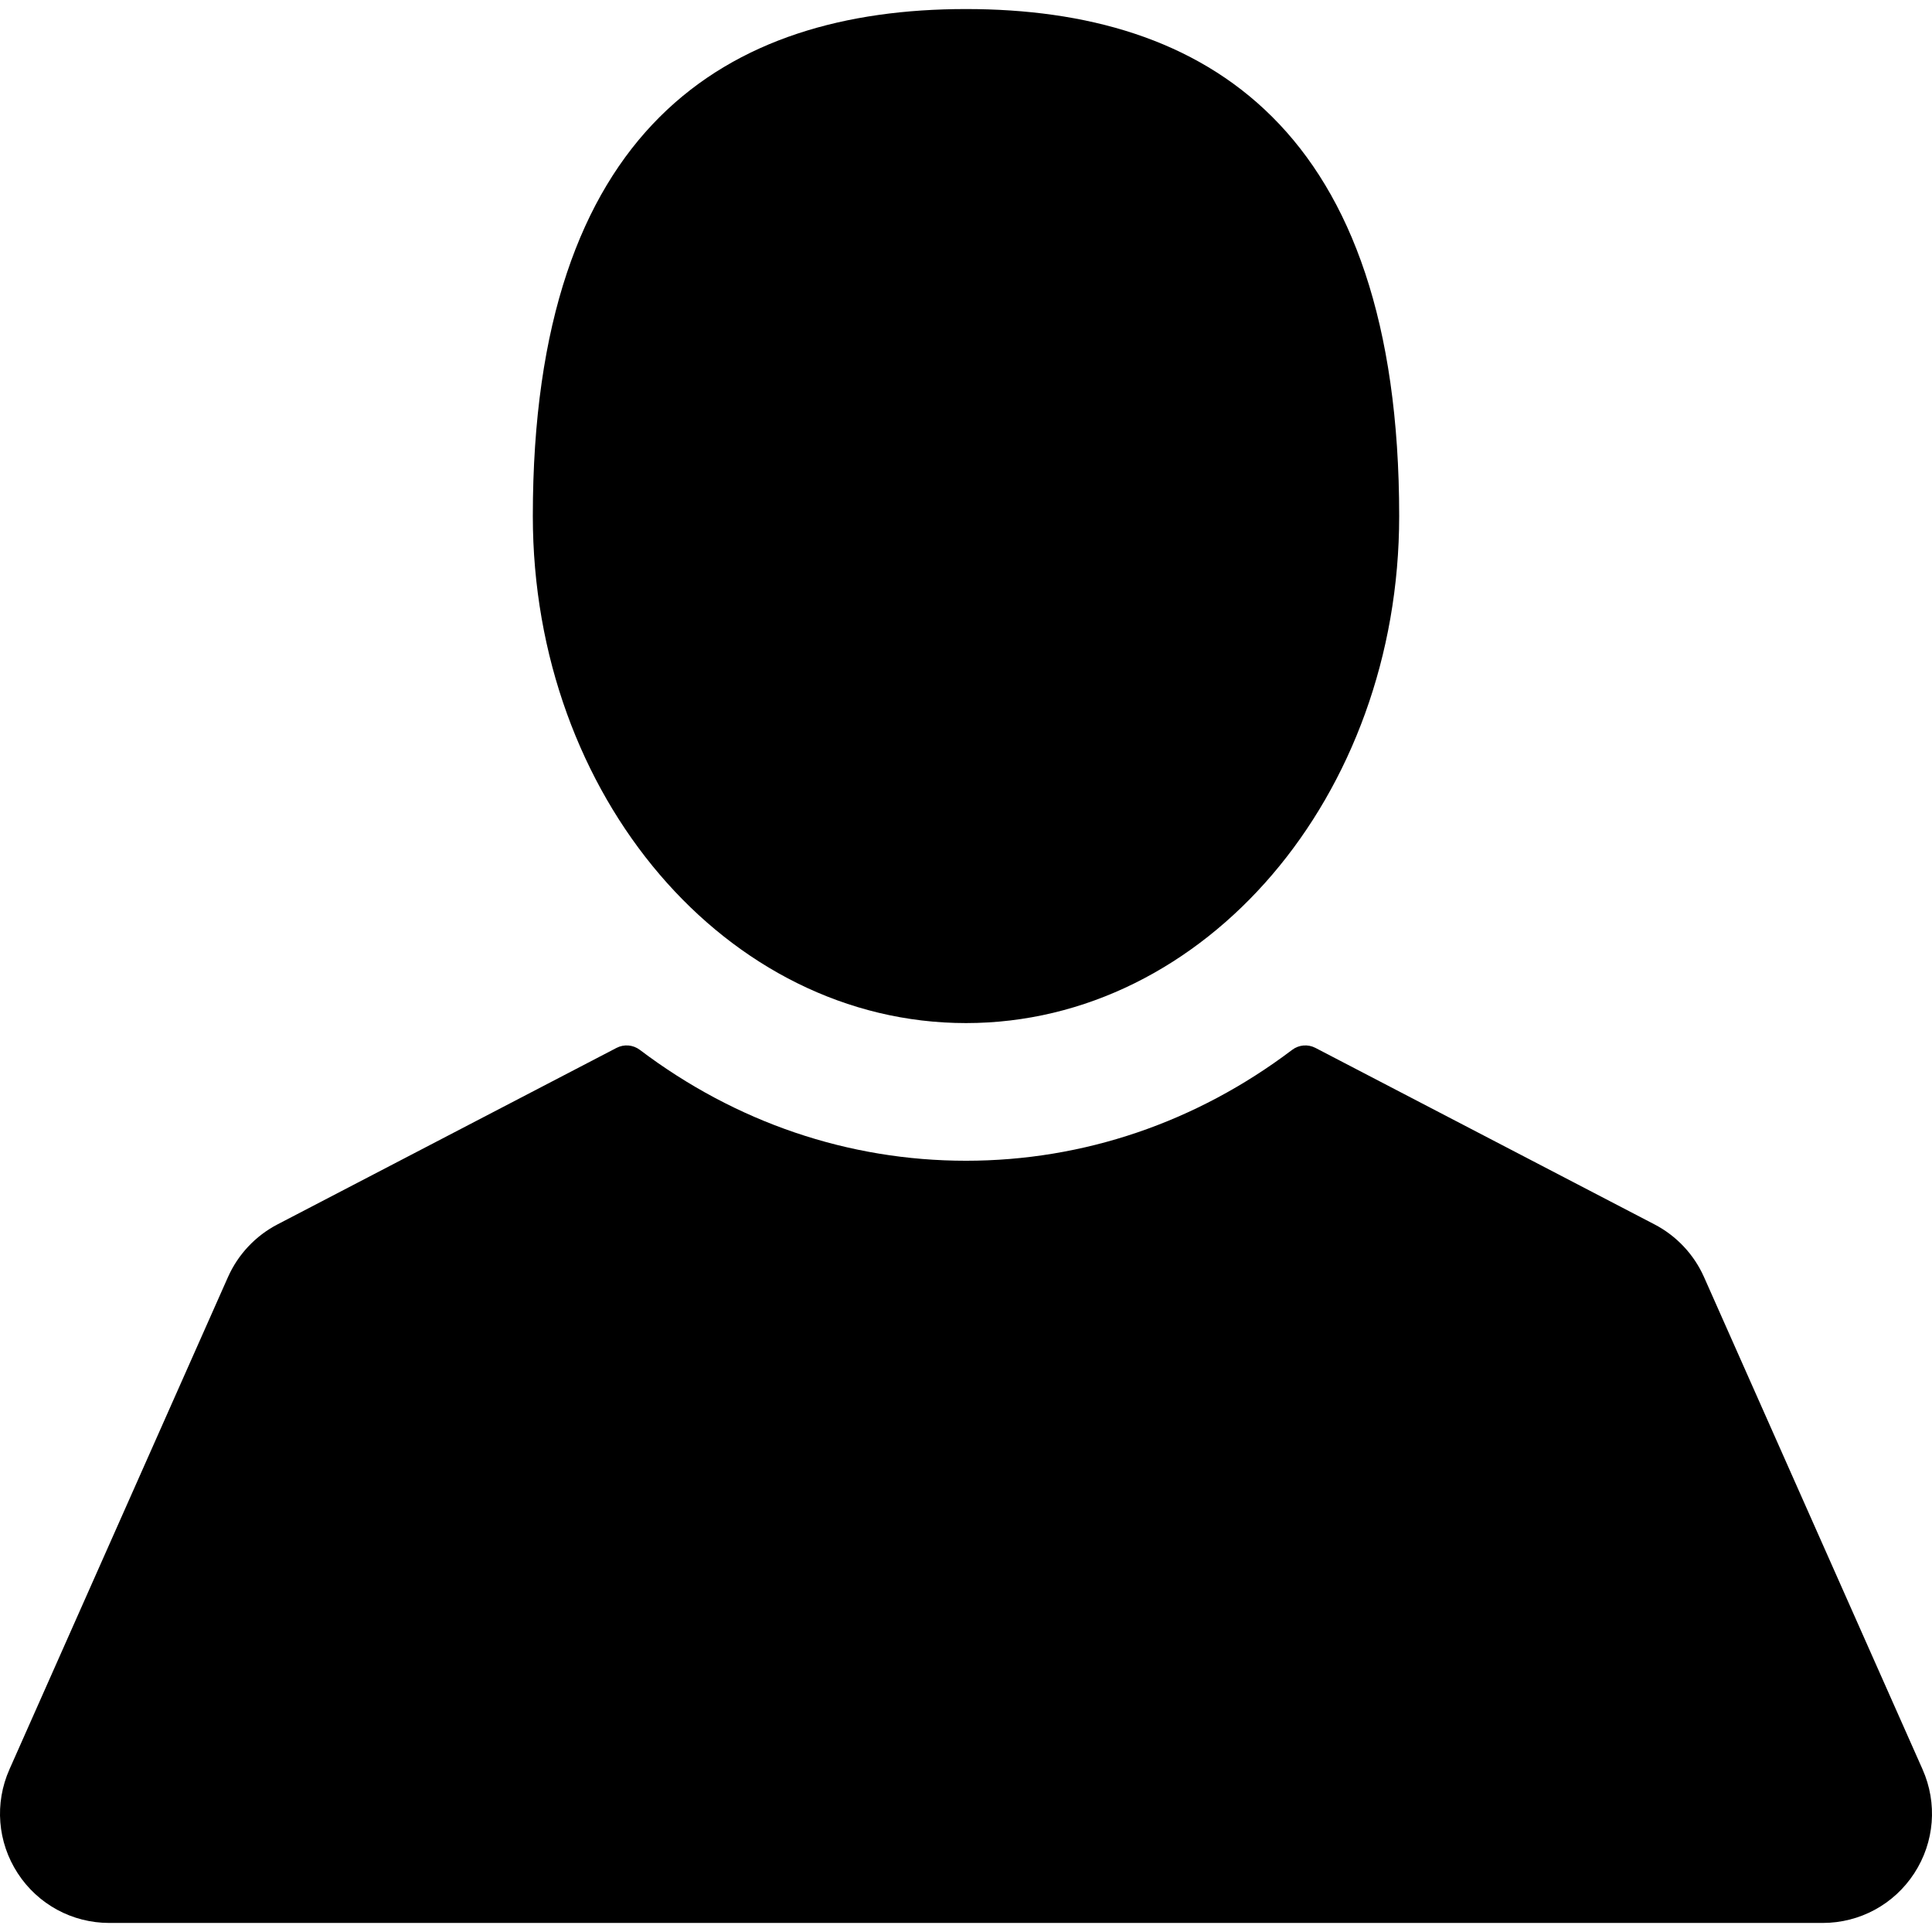
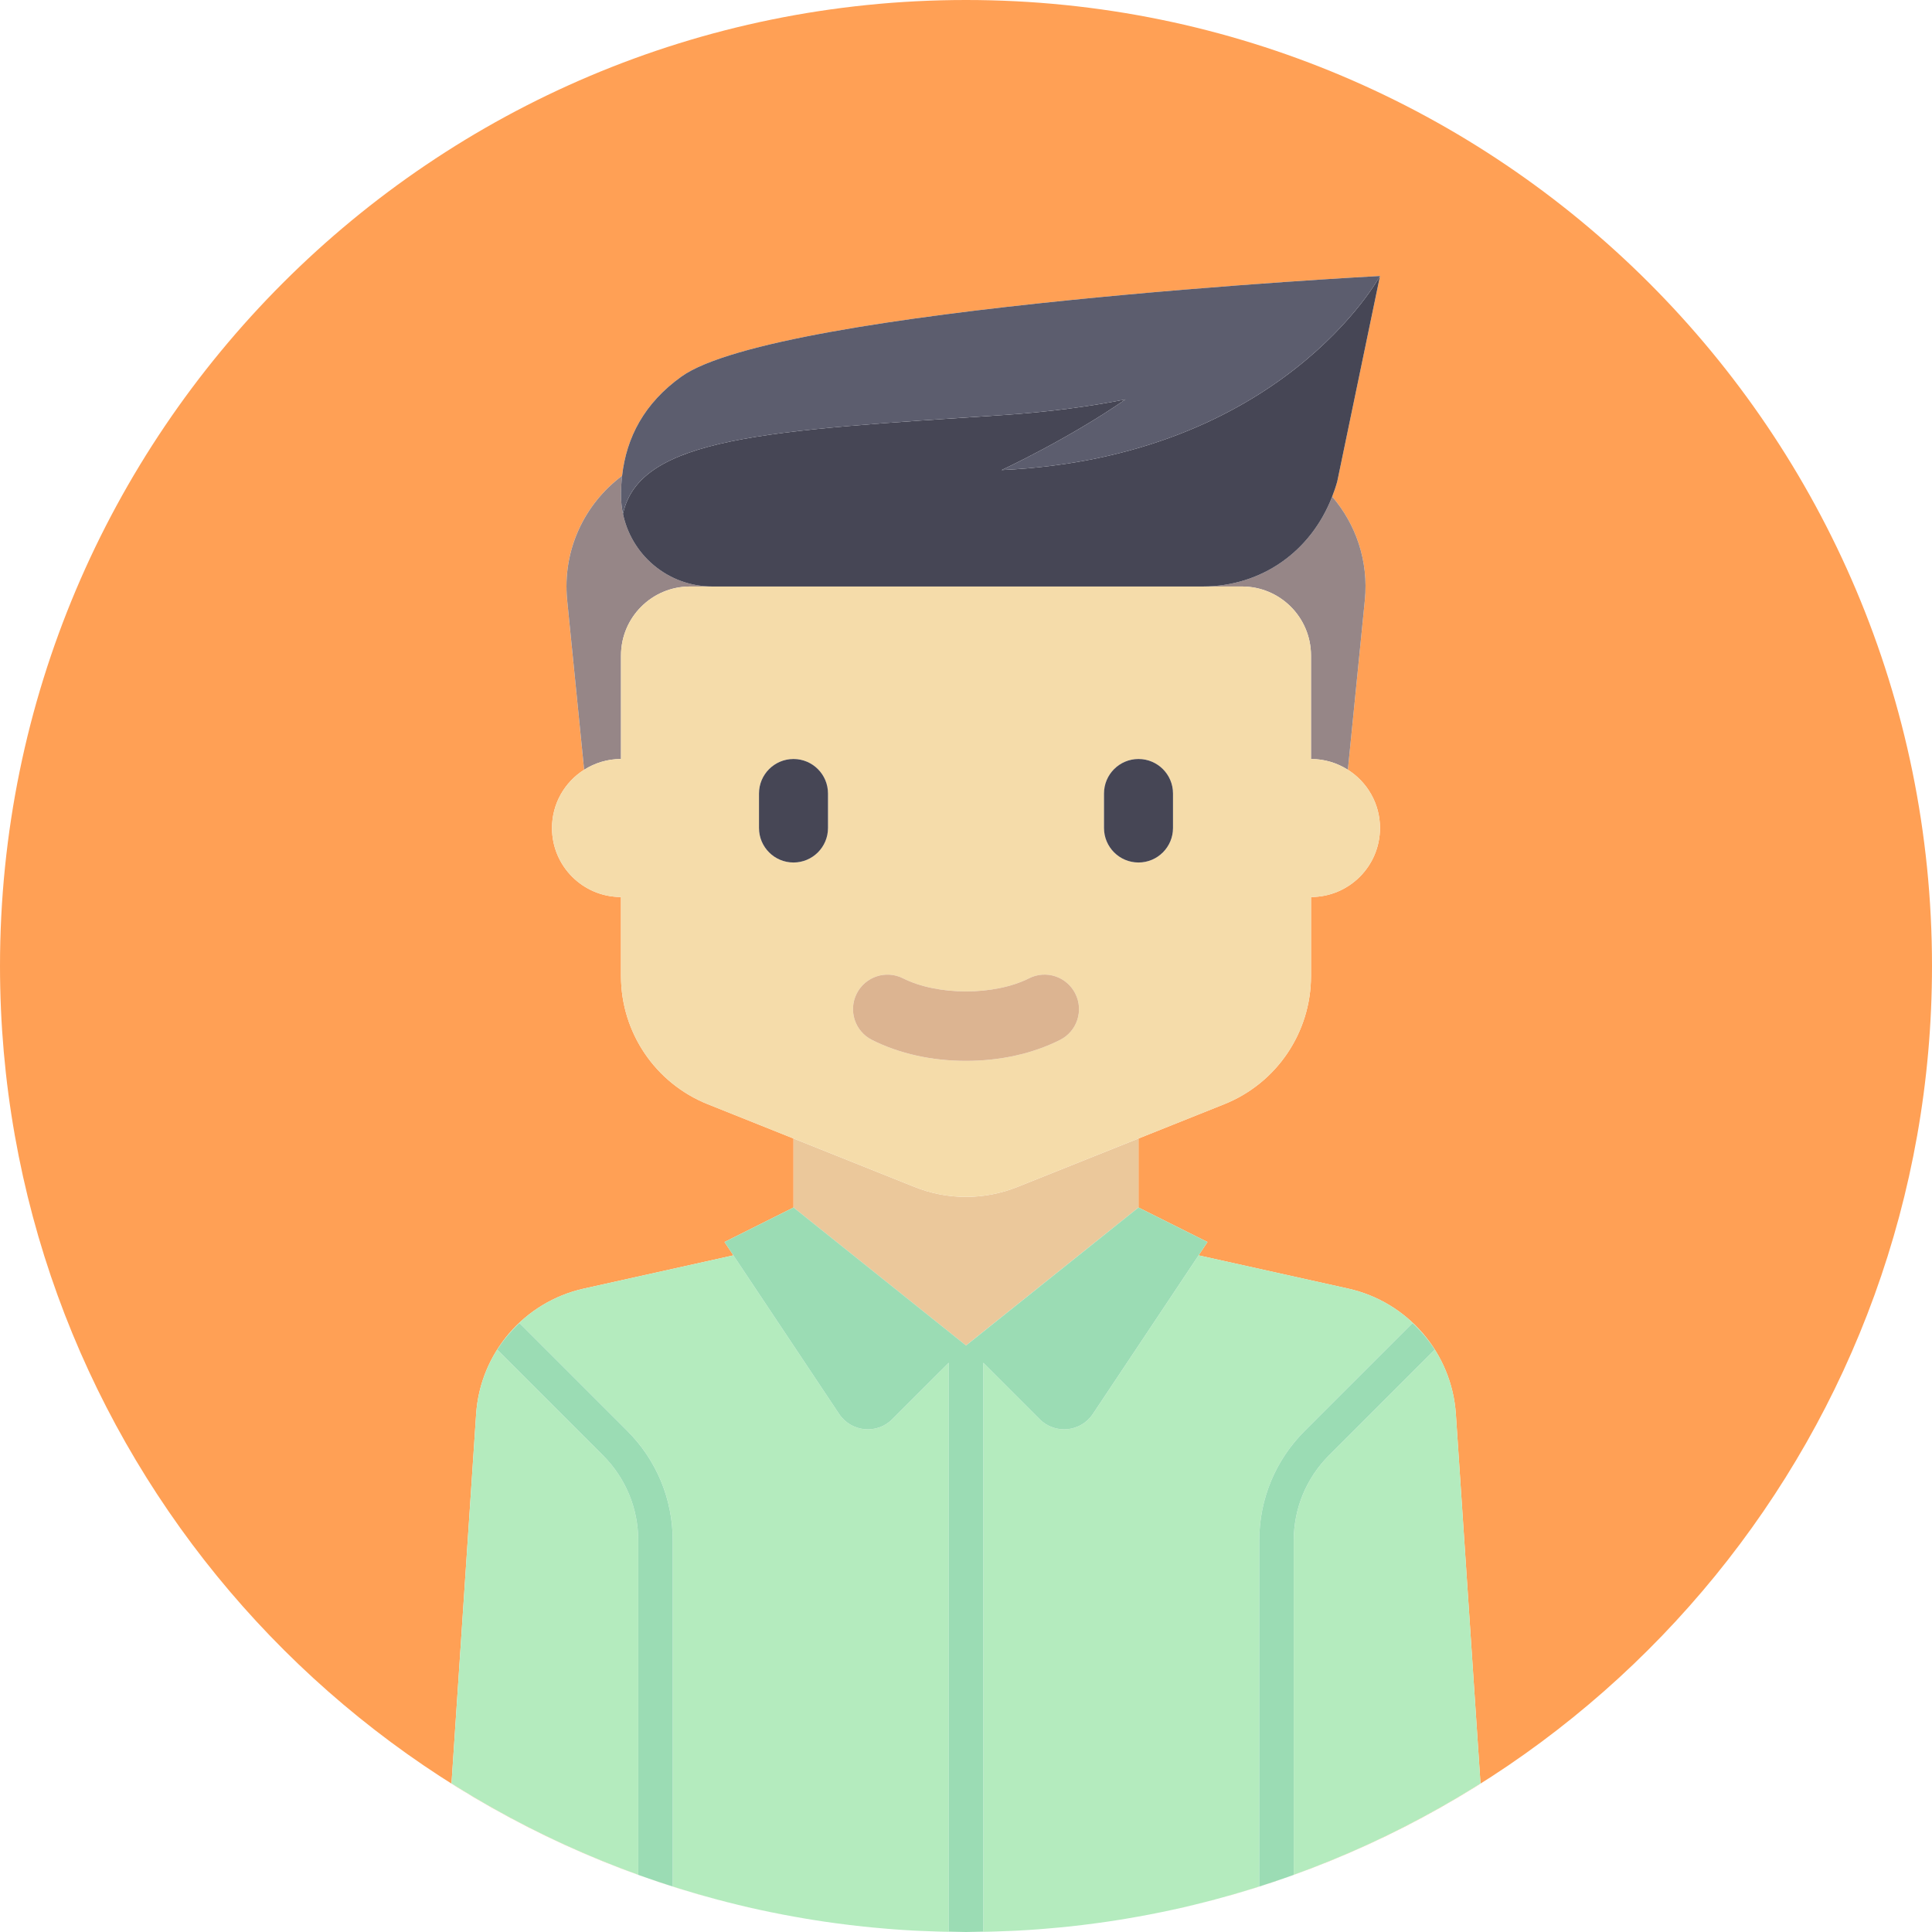
- <svg xmlns="http://www.w3.org/2000/svg" fill="#000000" version="1.1" id="Capa_1" width="800px" height="800px" viewBox="0 0 409.165 409.164" xml:space="preserve">
+ <svg xmlns="http://www.w3.org/2000/svg" version="1.1" id="Layer_1" x="0px" y="0px" viewBox="0 0 512.001 512.001" style="enable-background:new 0 0 512.001 512.001;" xml:space="preserve">
  <g>
-     <g>
-       <path d="M204.583,216.671c50.664,0,91.74-48.075,91.74-107.378c0-82.237-41.074-107.377-91.74-107.377    c-50.668,0-91.74,25.14-91.74,107.377C112.844,168.596,153.916,216.671,204.583,216.671z" />
-       <path d="M407.164,374.717L360.88,270.454c-2.117-4.771-5.836-8.728-10.465-11.138l-71.83-37.392    c-1.584-0.823-3.502-0.663-4.926,0.415c-20.316,15.366-44.203,23.488-69.076,23.488c-24.877,0-48.762-8.122-69.078-23.488    c-1.428-1.078-3.346-1.238-4.93-0.415L58.75,259.316c-4.631,2.41-8.346,6.365-10.465,11.138L2.001,374.717    c-3.191,7.188-2.537,15.412,1.75,22.005c4.285,6.592,11.537,10.526,19.4,10.526h362.861c7.863,0,15.117-3.936,19.402-10.527    C409.699,390.129,410.355,381.902,407.164,374.717z" />
-     </g>
+     <path style="fill:#FFA055;" d="M213.463,508.462c-4.091-0.687-8.153-1.464-12.176-2.343   C205.311,506.997,209.371,507.777,213.463,508.462z" />
+     <path style="fill:#FFA055;" d="M218.486,509.256c-1.085-0.16-2.167-0.327-3.247-0.501   C216.321,508.929,217.402,509.097,218.486,509.256z" />
+     <path style="fill:#FFA055;" d="M310.714,506.119c-4.023,0.879-8.085,1.656-12.176,2.343   C302.63,507.777,306.69,506.997,310.714,506.119z" />
+     <path style="fill:#FFA055;" d="M231.191,510.8c-0.776-0.075-1.552-0.15-2.327-0.231C229.639,510.65,230.415,510.725,231.191,510.8z   " />
+     <path style="fill:#FFA055;" d="M243.874,511.706c-0.485-0.023-0.97-0.04-1.454-0.065   C242.905,511.666,243.389,511.685,243.874,511.706z" />
+     <path style="fill:#FFA055;" d="M250.122,511.926c-0.563-0.013-1.125-0.03-1.687-0.046   C248.997,511.896,249.559,511.913,250.122,511.926z" />
+     <path style="fill:#FFA055;" d="M236.875,511.289c-0.641-0.048-1.28-0.104-1.919-0.155   C235.595,511.186,236.234,511.242,236.875,511.289z" />
+     <path style="fill:#FFA055;" d="M296.761,508.757c-1.08,0.174-2.162,0.341-3.247,0.501   C294.599,509.097,295.681,508.929,296.761,508.757z" />
+     <path style="fill:#FFA055;" d="M225.017,510.128c-1.293-0.157-2.583-0.325-3.87-0.501   C222.434,509.803,223.723,509.973,225.017,510.128z" />
+     <path style="fill:#FFA055;" d="M269.581,511.641c-0.483,0.025-0.969,0.043-1.454,0.065   C268.612,511.685,269.097,511.666,269.581,511.641z" />
+     <path style="fill:#FFA055;" d="M178.286,499.953c-0.562-0.179-1.12-0.369-1.681-0.551c-0.574-0.187-1.149-0.373-1.72-0.563   c-1.923-0.64-3.84-1.293-5.741-1.978v-0.026c-17.453-6.309-34.029-14.451-49.489-24.203l6.525-97.875   c1.08-16.198,12.71-29.745,28.557-33.267l39.624-8.805l-2.36-3.541L210.286,320v-18.286l-22.726-9.09   c-13.885-5.553-22.989-19.001-22.989-33.955v-20.954c-10.099,0-18.286-8.187-18.286-18.286c0-6.501,3.402-12.194,8.513-15.437   l-4.493-44.925c-1.335-13.345,4.658-25.592,14.558-32.977c1.147-10.178,5.873-19.237,15.707-26.281   c25.523-18.286,185.143-26.666,185.143-26.666l-11.329,54.461c-0.381,1.382-0.845,2.706-1.346,4.005   c6.265,7.29,9.697,17.038,8.655,27.459l-4.493,44.925c5.111,3.242,8.513,8.936,8.513,15.437c0,10.098-8.186,18.286-18.286,18.286   v20.954c0,14.954-9.104,28.402-22.989,33.955l-22.726,9.09V320l18.286,9.143l-2.359,3.539l39.624,8.805   c15.848,3.522,27.477,17.071,28.557,33.267l6.525,97.875c-15.462,9.752-32.038,17.895-49.489,24.203v0.026   c-1.902,0.686-3.818,1.339-5.741,1.978c-0.571,0.191-1.146,0.376-1.72,0.563c-0.561,0.183-1.119,0.373-1.681,0.551v-0.008   c-7.495,2.392-15.137,4.455-22.914,6.157C425.85,481.007,512.001,378.573,512.001,256c0-141.385-114.615-256-256-256   s-256,114.615-256,256c0,122.573,86.151,225.007,201.2,250.101c-7.777-1.702-15.419-3.765-22.914-6.157V499.953z" />
+     <path style="fill:#FFA055;" d="M290.854,509.629c-1.287,0.176-2.577,0.344-3.87,0.501   C288.278,509.973,289.567,509.803,290.854,509.629z" />
+     <path style="fill:#FFA055;" d="M277.046,511.134c-0.64,0.051-1.278,0.109-1.919,0.155   C275.767,511.242,276.406,511.186,277.046,511.134z" />
+     <path style="fill:#FFA055;" d="M283.137,510.569c-0.774,0.081-1.551,0.155-2.327,0.231   C281.586,510.725,282.362,510.65,283.137,510.569z" />
+     <path style="fill:#FFA055;" d="M261.879,511.926c0.563-0.013,1.125-0.03,1.687-0.046   C263.004,511.896,262.442,511.913,261.879,511.926z" />
  </g>
+   <g>
+     <path style="fill:#B4EBBE;" d="M268.127,511.706c0.485-0.023,0.97-0.04,1.454-0.065c1.854-0.097,3.703-0.215,5.546-0.352   c0.641-0.048,1.28-0.104,1.919-0.155c1.257-0.103,2.512-0.214,3.763-0.334c0.776-0.075,1.552-0.15,2.327-0.231   c1.286-0.136,2.568-0.286,3.849-0.44c1.293-0.157,2.583-0.325,3.87-0.501c0.888-0.121,1.775-0.241,2.661-0.373   c1.085-0.16,2.167-0.327,3.247-0.501c0.593-0.095,1.185-0.194,1.777-0.294c4.091-0.687,8.153-1.464,12.176-2.343   c0.029-0.006,0.057-0.013,0.087-0.018c7.777-1.702,15.419-3.765,22.914-6.157v-91.65c0-10.991,4.281-21.33,12.049-29.098   l28.568-28.563c2.237,2.107,4.246,4.439,5.89,7.038l-27.993,27.99c-6.045,6.045-9.37,14.08-9.37,22.634v88.538   c17.453-6.309,34.029-14.451,49.489-24.203l-6.525-97.875c-1.08-16.198-12.71-29.745-28.557-33.267l-39.624-8.805L289.62,374.72   c-3.2,4.801-9.993,5.473-14.072,1.393l-14.976-14.97v150.741c-1.527,0.026-3.038,0.117-4.571,0.117c1.966,0,3.923-0.03,5.879-0.074   c0.563-0.013,1.125-0.03,1.687-0.046C265.09,511.835,266.61,511.778,268.127,511.706z" />
+     <path style="fill:#B4EBBE;" d="M337.117,498.838c-0.573,0.191-1.146,0.377-1.72,0.563   C335.97,499.215,336.545,499.029,337.117,498.838z" />
+     <path style="fill:#B4EBBE;" d="M176.605,499.402c-0.574-0.186-1.147-0.374-1.72-0.563   C175.457,499.029,176.031,499.215,176.605,499.402z" />
+     <path style="fill:#B4EBBE;" d="M251.429,361.143l-14.971,14.971c-4.08,4.08-10.872,3.407-14.072-1.393l-28.025-42.039   l-39.624,8.805c-15.848,3.522-27.477,17.071-28.557,33.267l-6.525,97.875c15.462,9.752,32.038,17.895,49.489,24.203v-88.538   c0-8.553-3.326-16.59-9.37-22.634l-27.993-27.99c1.643-2.599,3.654-4.93,5.89-7.038l28.568,28.563   c7.768,7.768,12.049,18.107,12.049,29.098v91.65c7.495,2.392,15.137,4.455,22.914,6.157c0.029,0.006,0.058,0.013,0.087,0.018   c4.023,0.879,8.085,1.656,12.176,2.343c0.592,0.099,1.184,0.199,1.777,0.294c1.08,0.174,2.162,0.341,3.247,0.501   c0.885,0.13,1.773,0.251,2.661,0.373c1.287,0.176,2.577,0.344,3.87,0.501c1.28,0.155,2.562,0.304,3.849,0.44   c0.774,0.081,1.551,0.155,2.327,0.231c1.251,0.12,2.506,0.232,3.763,0.334c0.64,0.051,1.278,0.109,1.919,0.155   c1.843,0.137,3.691,0.255,5.546,0.352c0.483,0.025,0.969,0.043,1.454,0.065c1.517,0.072,3.038,0.129,4.561,0.174   c0.562,0.016,1.125,0.033,1.687,0.046c1.954,0.045,3.913,0.074,5.879,0.074c-1.534,0-3.045-0.089-4.571-0.117V361.143H251.429z" />
+   </g>
+   <path style="fill:#EBC89B;" d="M269.583,314.567c-8.719,3.488-18.446,3.488-27.165,0l-32.133-12.853V320l45.714,36.571L301.715,320  v-18.286L269.583,314.567z" />
+   <g>
+     <path style="fill:#968687;" d="M318.748,155.429h10.395c10.099,0,18.286,8.187,18.286,18.286v27.429   c3.598,0,6.943,1.054,9.773,2.849l4.493-44.925c1.042-10.422-2.391-20.168-8.655-27.459   C347.377,146.251,334.231,155.429,318.748,155.429z" />
+     <path style="fill:#968687;" d="M164.572,173.714c0-10.098,8.186-18.286,18.286-18.286h5.911c-11.833,0-21.666-8.501-23.767-19.723   c-0.114-0.605-0.21-1.215-0.28-1.833c-0.014-0.122-0.024-0.246-0.035-0.369c-0.072-0.747-0.114-1.504-0.114-2.27l0,0l0,0l0,0   c0,0,0-0.002,0-0.003c0-1.742,0.103-3.453,0.293-5.138c-9.899,7.385-15.893,19.632-14.558,32.977l4.493,44.925   c2.829-1.794,6.174-2.849,9.773-2.849L164.572,173.714L164.572,173.714z" />
+   </g>
+   <path style="fill:#F5DCAA;" d="M269.583,314.567l32.131-12.853l22.726-9.09c13.885-5.553,22.989-19.001,22.989-33.955v-20.954  c10.099,0,18.286-8.187,18.286-18.286c0-6.501-3.402-12.194-8.513-15.437c-2.829-1.794-6.174-2.849-9.773-2.849v-27.429  c0-10.098-8.186-18.286-18.286-18.286h-10.395H201.143h-12.375h-5.911c-10.099,0-18.286,8.187-18.286,18.286v27.429  c-3.598,0-6.943,1.054-9.773,2.849c-5.111,3.242-8.513,8.936-8.513,15.437c0,10.098,8.186,18.286,18.286,18.286v20.954  c0,14.954,9.104,28.402,22.989,33.955l22.726,9.09l32.131,12.853C251.138,318.055,260.863,318.055,269.583,314.567z   M227.031,263.312c2.277-4.509,7.777-6.321,12.281-4.045c9.197,4.625,24.178,4.625,33.375,0c4.531-2.295,10.009-0.464,12.281,4.045  s0.459,10.009-4.049,12.277c-7.205,3.634-15.821,5.554-24.919,5.554c-9.098,0-17.714-1.92-24.92-5.553  C226.572,273.321,224.759,267.822,227.031,263.312z M301.715,201.143c5.049,0,9.143,4.094,9.143,9.143v9.143  c0,5.049-4.094,9.143-9.143,9.143s-9.143-4.094-9.143-9.143v-9.143C292.572,205.237,296.666,201.143,301.715,201.143z   M201.143,219.429v-9.143c0-5.049,4.094-9.143,9.143-9.143c5.049,0,9.143,4.094,9.143,9.143v9.143c0,5.049-4.094,9.143-9.143,9.143  C205.237,228.571,201.143,224.478,201.143,219.429z" />
+   <g>
+     <path style="fill:#464655;" d="M219.429,219.429v-9.143c0-5.049-4.094-9.143-9.143-9.143c-5.049,0-9.143,4.094-9.143,9.143v9.143   c0,5.049,4.094,9.143,9.143,9.143C215.335,228.571,219.429,224.478,219.429,219.429z" />
+     <path style="fill:#464655;" d="M301.715,228.571c5.049,0,9.143-4.094,9.143-9.143v-9.143c0-5.049-4.094-9.143-9.143-9.143   s-9.143,4.094-9.143,9.143v9.143C292.572,224.478,296.666,228.571,301.715,228.571z" />
+     <path style="fill:#464655;" d="M265.429,124.571c0,0,17.674-8.215,32.822-18.714c-9.573,1.882-20.376,3.338-32.536,4.143   c-61.918,4.097-96.286,5.714-100.619,26.213c-0.035-0.167-0.062-0.338-0.094-0.507c2.101,11.224,11.934,19.723,23.767,19.723   h12.375h117.605c15.483,0,28.629-9.177,34.29-23.821c0.502-1.298,0.967-2.623,1.346-4.005l11.33-54.461   C365.715,73.143,339.715,121.143,265.429,124.571z" />
+     <path style="fill:#464655;" d="M164.723,133.872c-0.014-0.122-0.024-0.247-0.035-0.369   C164.698,133.625,164.709,133.749,164.723,133.872z" />
+   </g>
+   <path style="fill:#5C5D6E;" d="M164.572,131.232L164.572,131.232c0,0.767,0.042,1.523,0.114,2.271  c0.011,0.122,0.022,0.247,0.035,0.369c0.069,0.619,0.166,1.229,0.28,1.833c0.032,0.169,0.058,0.339,0.094,0.507  c4.334-20.498,38.702-22.114,100.619-26.213c12.16-0.805,22.963-2.261,32.536-4.143c-15.147,10.499-32.822,18.714-32.822,18.714  c74.286-3.429,100.286-51.429,100.286-51.429s-159.619,8.381-185.143,26.666c-9.833,7.045-14.56,16.103-15.707,26.281  c-0.19,1.685-0.293,3.397-0.293,5.138C164.572,131.23,164.572,131.231,164.572,131.232z" />
+   <g>
+     <path style="fill:#9BDCB4;" d="M260.572,361.143l14.971,14.971c4.08,4.08,10.872,3.407,14.072-1.393l28.025-42.039l2.36-3.539   L301.715,320l-45.714,36.571L210.286,320l-18.286,9.143l2.359,3.539l28.025,42.039c3.2,4.801,9.993,5.473,14.072,1.393   l14.973-14.971v150.741c1.527,0.026,3.038,0.117,4.571,0.117c1.534,0,3.045-0.089,4.571-0.117V361.143z" />
+     <path style="fill:#9BDCB4;" d="M335.396,499.402c0.574-0.186,1.147-0.374,1.72-0.563c1.923-0.64,3.84-1.293,5.741-1.978v-0.026   v-88.538c0-8.553,3.326-16.59,9.37-22.634l27.993-27.99c-1.643-2.599-3.654-4.93-5.89-7.038l-28.568,28.563   c-7.766,7.767-12.047,18.106-12.047,29.097v91.65v0.008C334.277,499.774,334.835,499.584,335.396,499.402z" />
+     <path style="fill:#9BDCB4;" d="M174.884,498.838c0.573,0.191,1.146,0.377,1.72,0.563c0.561,0.183,1.119,0.373,1.681,0.551v-0.008   v-91.65c0-10.991-4.281-21.33-12.049-29.098l-28.568-28.563c-2.237,2.107-4.246,4.439-5.89,7.038l27.993,27.99   c6.045,6.045,9.37,14.08,9.37,22.634v88.538v0.026C171.045,497.545,172.962,498.199,174.884,498.838z" />
+   </g>
+   <path style="fill:#DCB491;" d="M231.081,275.59c7.206,3.633,15.822,5.553,24.92,5.553c9.098,0,17.714-1.92,24.92-5.553  c4.509-2.267,6.321-7.768,4.049-12.277c-2.272-4.509-7.75-6.339-12.281-4.045c-9.197,4.625-24.178,4.625-33.375,0  c-4.504-2.277-10.005-0.464-12.281,4.045C224.759,267.822,226.572,273.321,231.081,275.59z" />
+   <g>
+ </g>
+   <g>
+ </g>
+   <g>
+ </g>
+   <g>
+ </g>
+   <g>
+ </g>
+   <g>
+ </g>
+   <g>
+ </g>
+   <g>
+ </g>
+   <g>
+ </g>
+   <g>
+ </g>
+   <g>
+ </g>
+   <g>
+ </g>
+   <g>
+ </g>
+   <g>
+ </g>
+   <g>
+ </g>
</svg>
